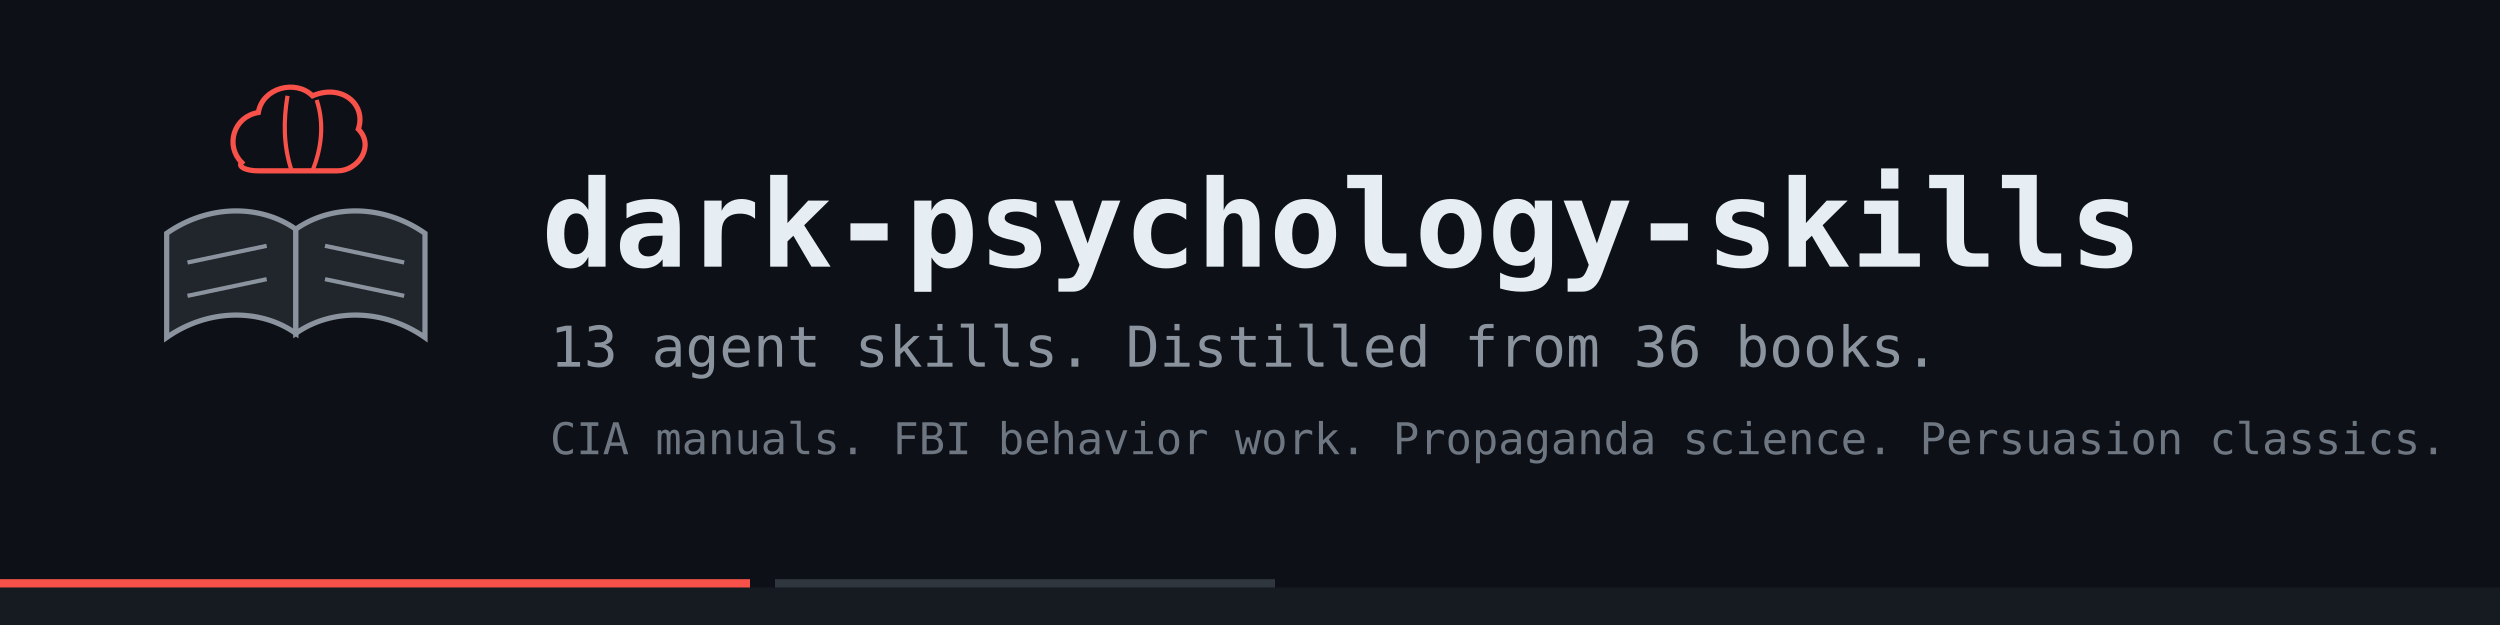
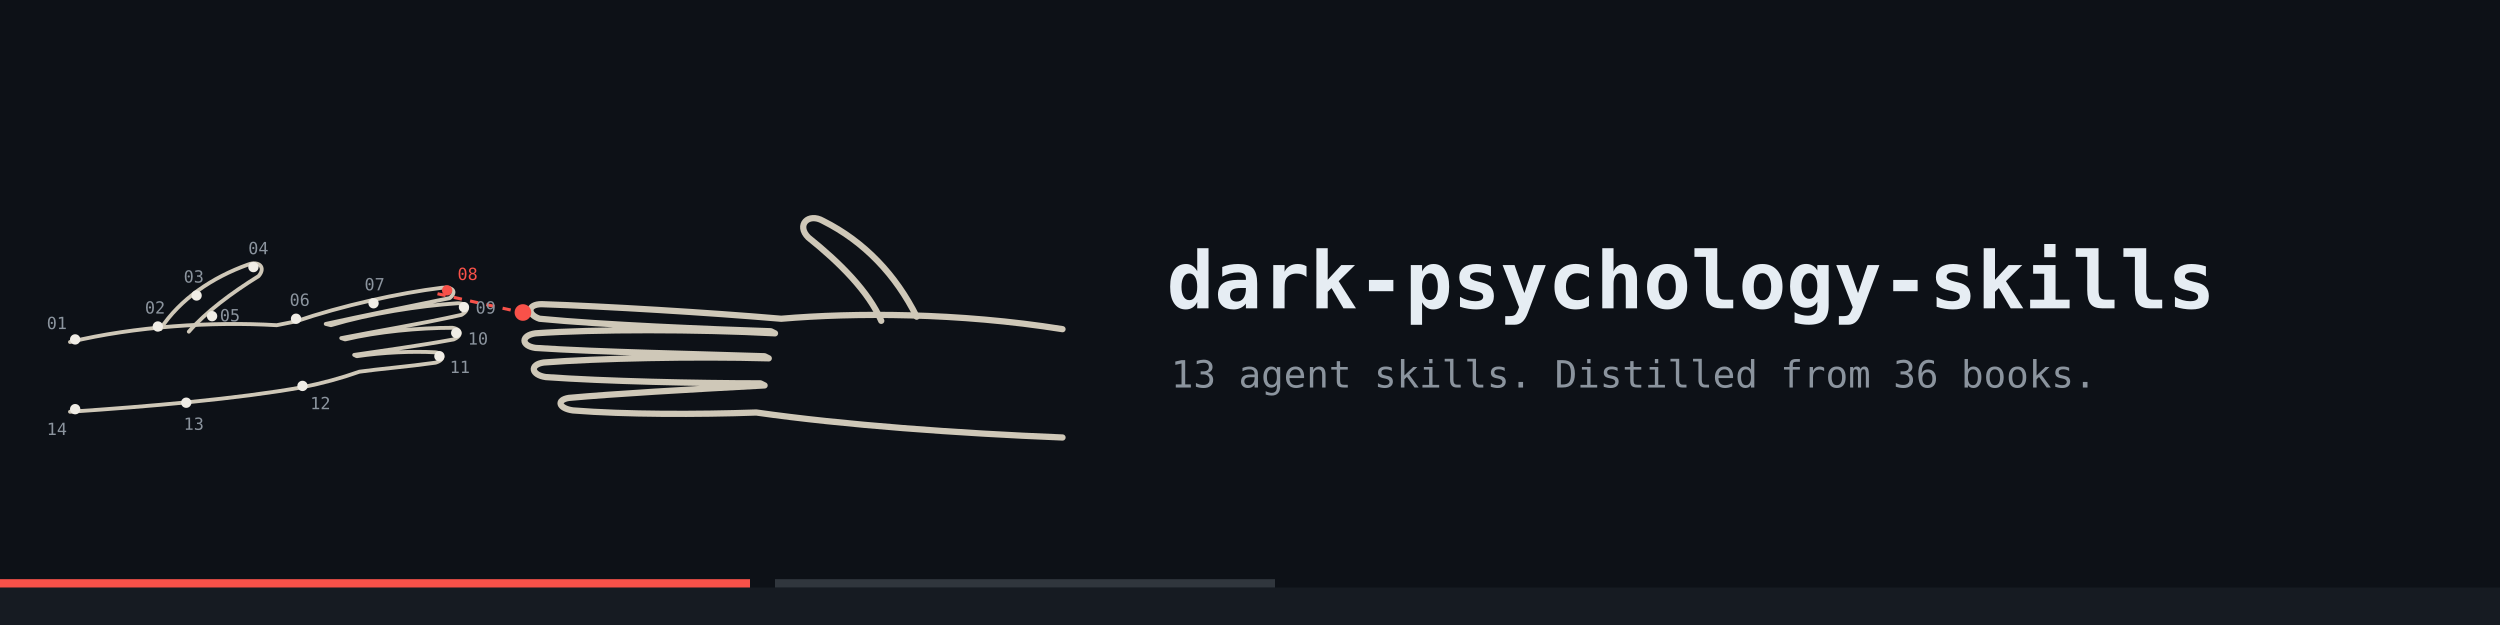
<svg xmlns="http://www.w3.org/2000/svg" width="1200" height="300" viewBox="0 0 1200 300">
  <rect width="1200" height="300" fill="#0d1117" />
  <rect x="0" y="282" width="1200" height="18" fill="#161b22" />
  <rect x="0" y="278" width="360" height="4" fill="#f85149" />
  <rect x="372" y="278" width="240" height="4" fill="#30363d" />
-   <g transform="translate(80,150)">
-     <path d="M0,-38 C20,-52 45,-52 62,-40 L62,10 C45,-2 20,-2 0,12 Z" fill="#21262d" stroke="#8b949e" stroke-width="2.5" />
-     <path d="M124,-38 C104,-52 79,-52 62,-40 L62,10 C79,-2 104,-2 124,12 Z" fill="#21262d" stroke="#8b949e" stroke-width="2.5" />
-     <line x1="10" y1="-24" x2="48" y2="-32" stroke="#8b949e" stroke-width="2" />
-     <line x1="10" y1="-8" x2="48" y2="-16" stroke="#8b949e" stroke-width="2" />
-     <line x1="76" y1="-32" x2="114" y2="-24" stroke="#8b949e" stroke-width="2" />
-     <line x1="76" y1="-16" x2="114" y2="-8" stroke="#8b949e" stroke-width="2" />
-     <g transform="translate(62,-78)">
-       <path d="M-26,6 C-34,-2 -30,-16 -18,-18 C-16,-30 0,-34 8,-26 C22,-32 34,-22 30,-10 C38,-2 30,10 20,10 L-18,10 C-24,10 -28,8 -26,6 Z" fill="#0d1117" stroke="#f85149" stroke-width="2.5" />
-       <path d="M-4,-26 C-6,-14 -6,-2 -2,10" stroke="#f85149" stroke-width="2" fill="none" />
-       <path d="M10,-24 C14,-12 12,0 8,10" stroke="#f85149" stroke-width="2" fill="none" />
+   <g transform="translate(15,60) scale(0.62)" fill="none" stroke="#cfc8b8" stroke-width="3" stroke-linecap="round" stroke-linejoin="round">
+     <path d="M 30,168 C 80,156 140,152 190,155 L 205,152 C 240,140 285,130 318,126 C 326,125 330,129 324,134 C 295,140 255,148 228,154 L 232,155 C 262,146 300,140 330,138 C 338,138 340,143 333,147 C 302,154 265,160 240,165 L 243,166 C 268,160 300,157 326,157 C 333,158 334,163 327,166 C 300,171 270,175 250,178 L 252,179 C 272,176 295,175 313,176 C 320,177 320,182 313,184 C 292,187 268,189 254,191 C 240,196 225,200 210,203 C 160,212 90,218 30,222" />
+     <path d="M 100,158 C 115,135 140,118 168,108 C 176,105 182,110 176,117 C 155,130 135,145 122,160" />
+   </g>
+   <g transform="translate(245,0)" fill="none" stroke="#cfc8b8" stroke-width="3" stroke-linecap="round" stroke-linejoin="round">
+     <path d="M 265,158 C 215,150 165,150 130,153 C 95,150 45,147 15,146 C 8,146 8,151 14,153 C 45,156 95,158 125,159 L 127,160 C 90,158 40,158 12,160 C 5,161 5,166 12,167 C 42,169 92,170 122,171 L 124,172 C 88,171 42,172 16,174 C 9,175 10,180 17,181 C 45,183 90,184 120,184 L 122,185 C 85,187 50,189 28,191 C 22,192 23,196 30,197 C 55,199 90,199 118,198 C 160,204 215,208 265,210" />
+     <path d="M 195,152 C 185,132 170,116 150,106 C 143,102 137,108 143,114 C 158,126 172,140 178,154" />
+   </g>
+   <line x1="210" y1="141" x2="246" y2="149" stroke="#f85149" stroke-width="1.5" stroke-dasharray="4 4" />
+   <circle cx="251" cy="150" r="4" fill="#f85149" />
+   <g transform="translate(15,60) scale(0.62)">
+     <g fill="#f0ede6">
+       <circle cx="34" cy="166" r="4" />
+       <circle cx="98" cy="156" r="4" />
+       <circle cx="128" cy="132" r="4" />
+       <circle cx="172" cy="110" r="4" />
+       <circle cx="140" cy="148" r="4" />
+       <circle cx="205" cy="150" r="4" />
+       <circle cx="265" cy="138" r="4" />
+       <circle cx="322" cy="128" r="4" fill="#f85149" />
+       <circle cx="335" cy="141" r="4" />
+       <circle cx="329" cy="161" r="4" />
+       <circle cx="316" cy="179" r="4" />
+       <circle cx="210" cy="202" r="4" />
+       <circle cx="120" cy="215" r="4" />
+       <circle cx="34" cy="220" r="4" />
+     </g>
+     <g font-family="ui-monospace,Menlo,monospace" font-size="13" fill="#8b949e">
+       <text x="12" y="158">01</text>
+       <text x="88" y="146">02</text>
+       <text x="118" y="122">03</text>
+       <text x="168" y="100">04</text>
+       <text x="146" y="152">05</text>
+       <text x="200" y="140">06</text>
+       <text x="258" y="128">07</text>
+       <text x="330" y="120" fill="#f85149">08</text>
+       <text x="344" y="146">09</text>
+       <text x="338" y="170">10</text>
+       <text x="324" y="192">11</text>
+       <text x="216" y="220">12</text>
+       <text x="118" y="236">13</text>
+       <text x="12" y="240">14</text>
    </g>
  </g>
-   <text x="260" y="128" font-family="ui-monospace,Menlo,monospace" font-size="58" font-weight="700" fill="#e6edf3">dark-psychology-skills</text>
-   <text x="264" y="176" font-family="ui-monospace,Menlo,monospace" font-size="27" fill="#8b949e">13 agent skills. Distilled from 36 books.</text>
-   <text x="264" y="218" font-family="ui-monospace,Menlo,monospace" font-size="21" fill="#6e7681">CIA manuals. FBI behavior work. Propaganda science. Persuasion classics.</text>
+   <text x="560" y="148" font-family="ui-monospace,Menlo,monospace" font-size="38" font-weight="700" fill="#e6edf3">dark-psychology-skills</text>
+   <text x="562" y="186" font-family="ui-monospace,Menlo,monospace" font-size="18" fill="#8b949e">13 agent skills. Distilled from 36 books.</text>
</svg>
